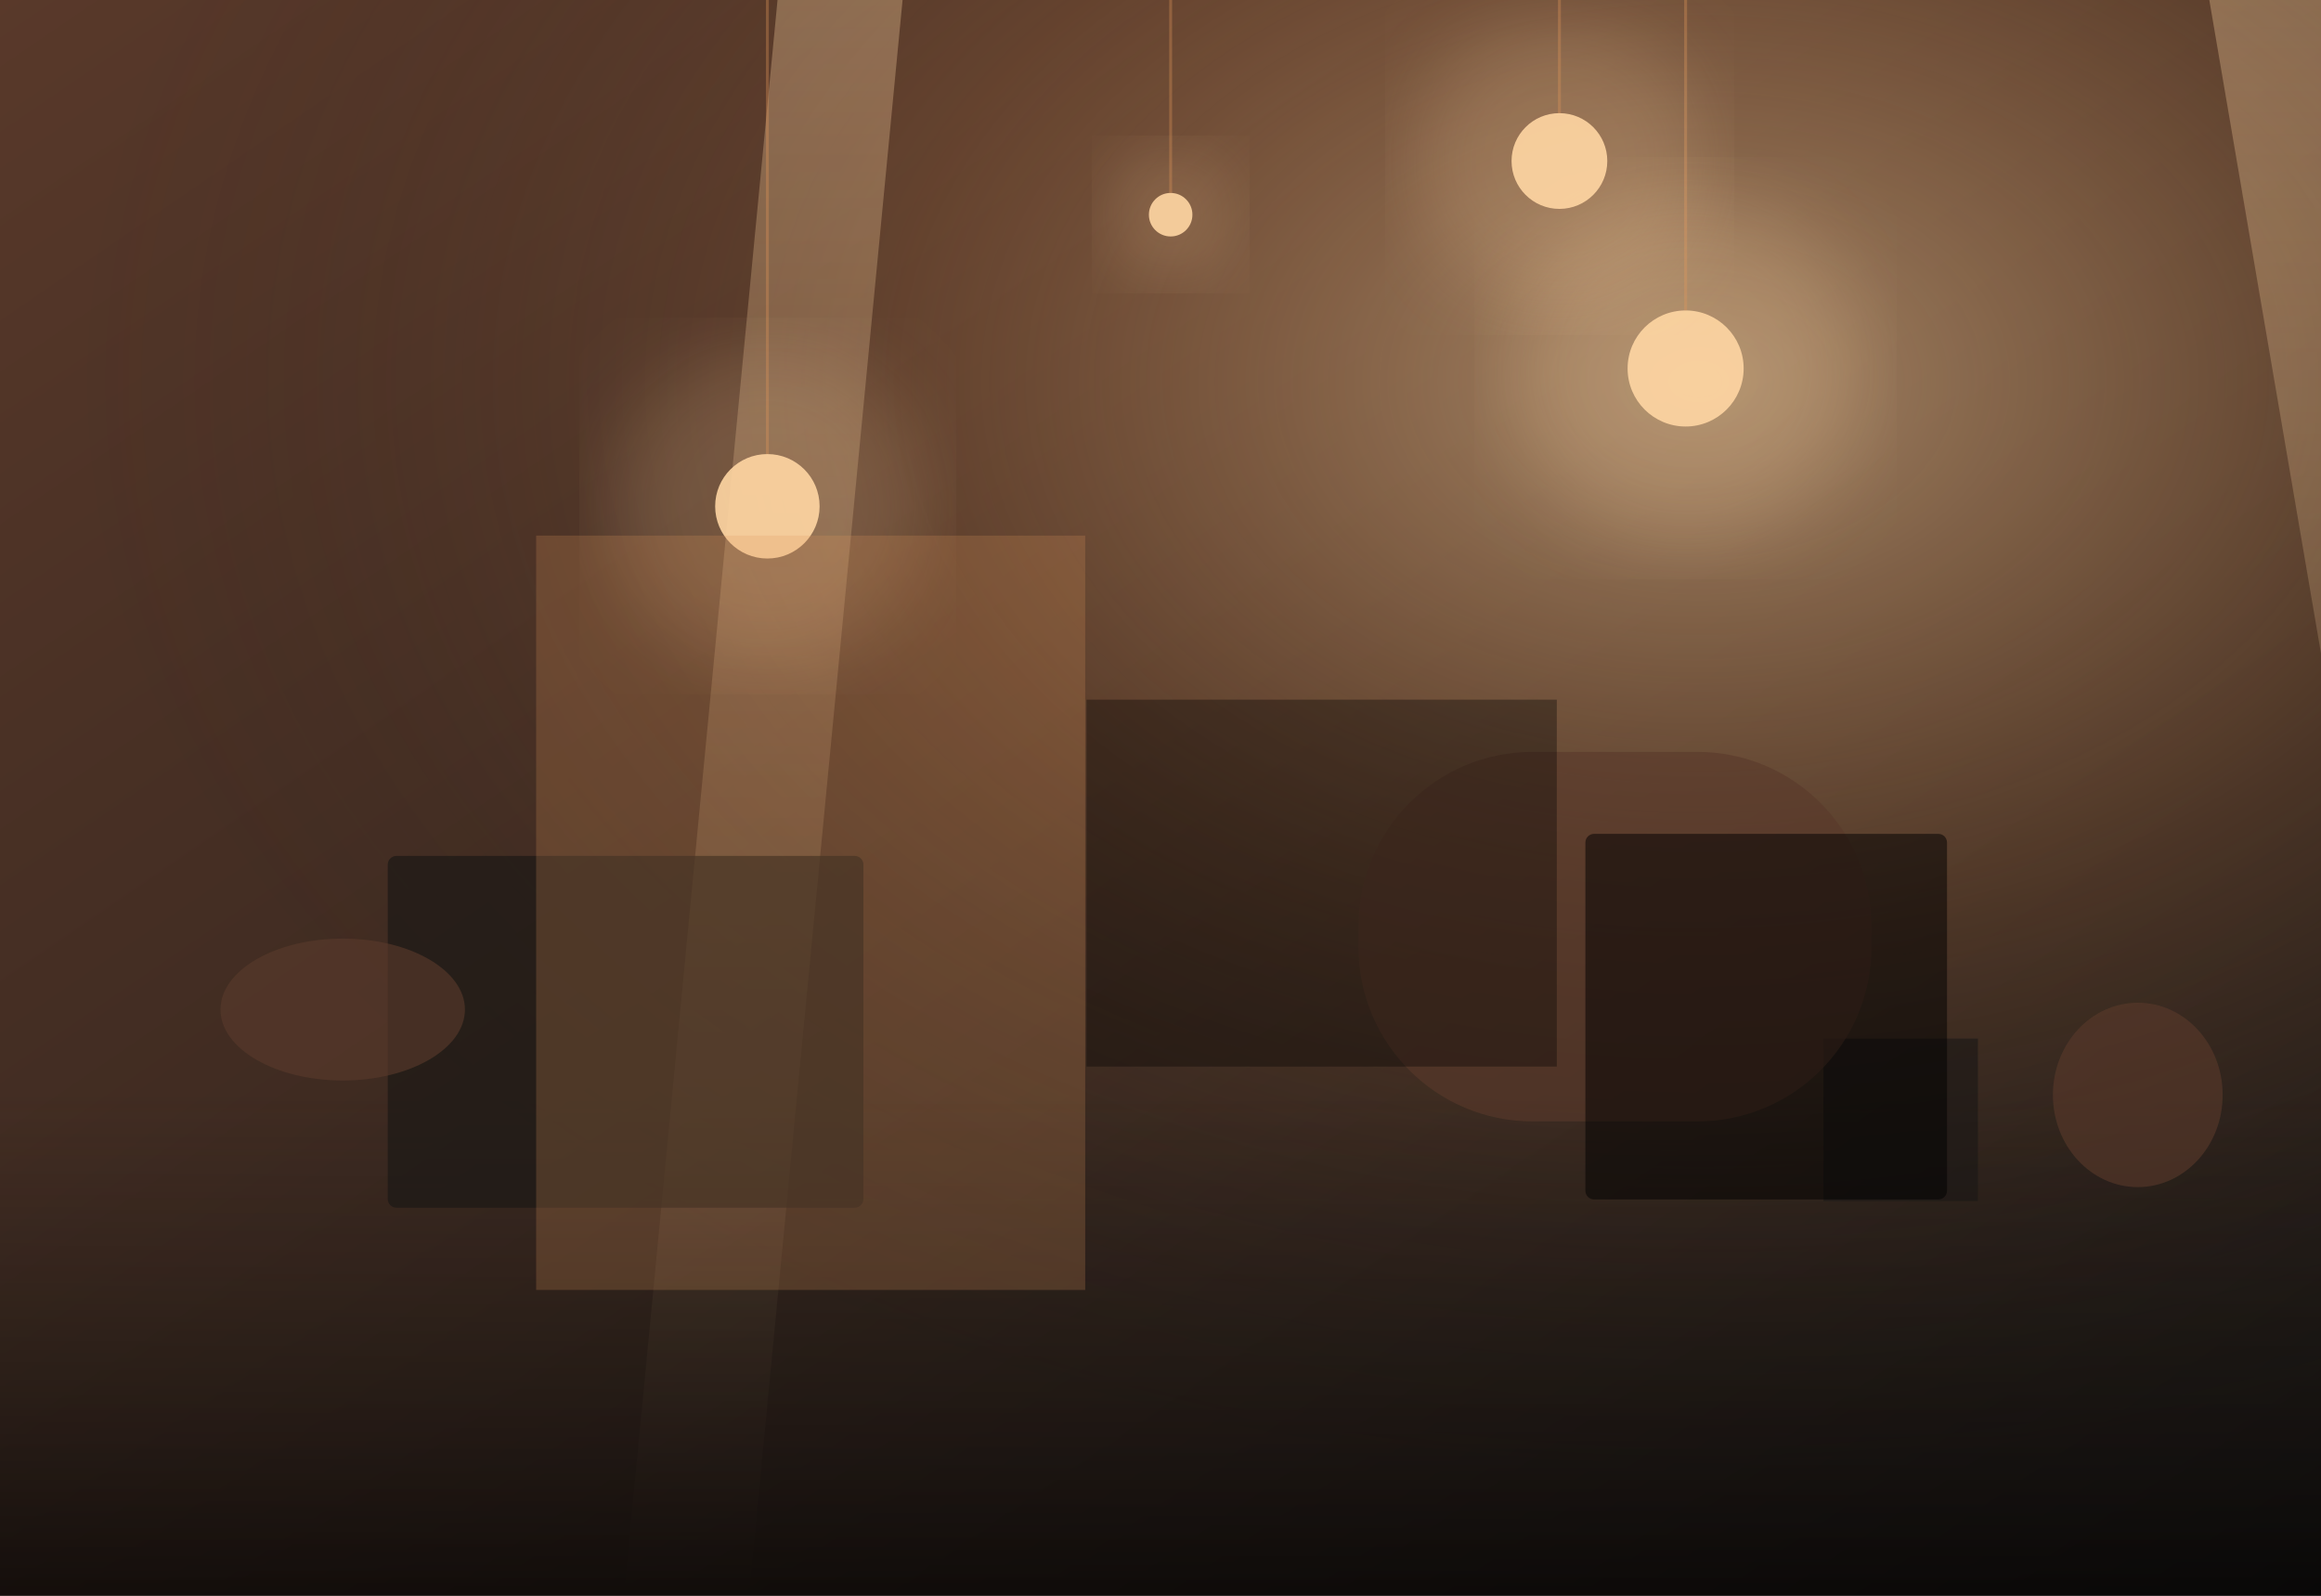
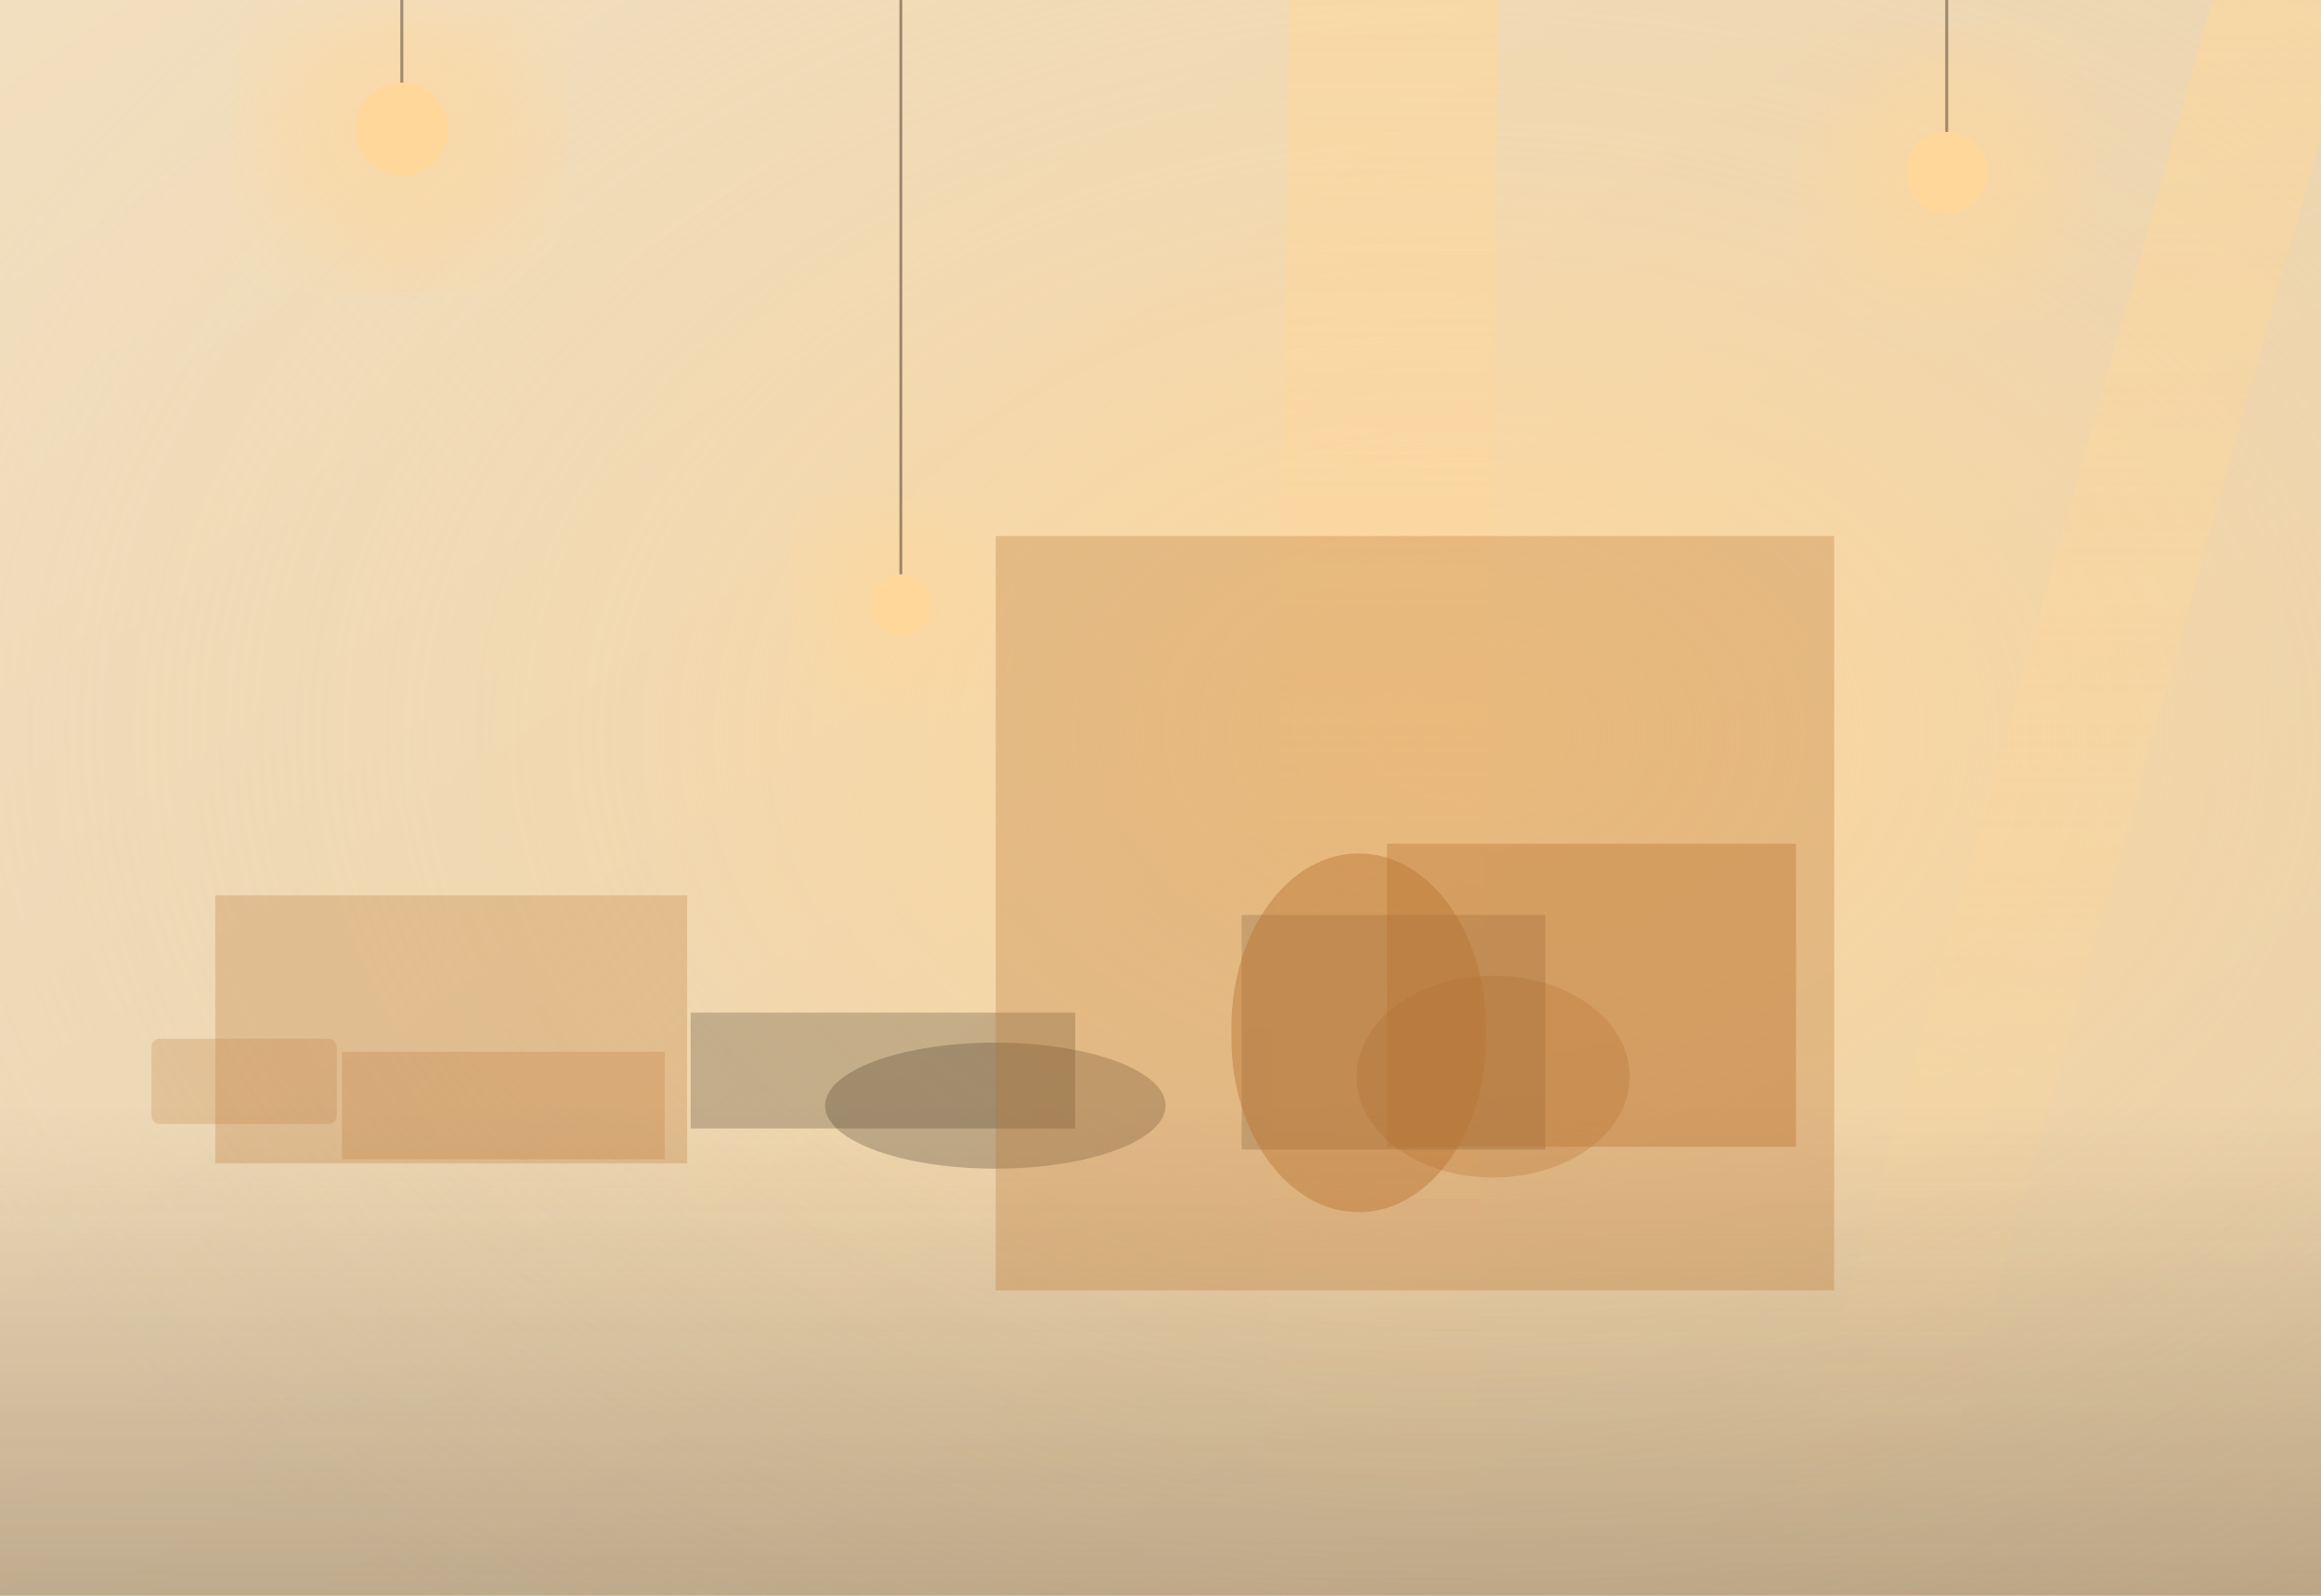
<svg xmlns="http://www.w3.org/2000/svg" viewBox="0 0 1600 1100" width="1600" height="1100" role="img" aria-label="rest-verano placeholder render">
  <defs>
    <linearGradient id="bg" x1="0" y1="0" x2="1" y2="1">
-       <stop offset="0" stop-color="#59392a" />
-       <stop offset="1" stop-color="#1a1715" />
+       <stop offset="0" stop-color="#f2dfbf" />
+       <stop offset="1" stop-color="#e7cfa9" />
    </linearGradient>
-     <radialGradient id="glow" cx="0.73" cy="0.24" r="0.7">
-       <stop offset="0" stop-color="#ffd6a3" stop-opacity="0.55" />
-       <stop offset="0.5" stop-color="#e0955b" stop-opacity="0.18" />
-       <stop offset="1" stop-color="#1a1715" stop-opacity="0" />
+     <radialGradient id="glow" cx="0.63" cy="0.46" r="0.7">
+       <stop offset="0" stop-color="#ffd79a" stop-opacity="0.9" />
+       <stop offset="0.5" stop-color="#ffd79a" stop-opacity="0.25" />
+       <stop offset="1" stop-color="#e7cfa9" stop-opacity="0" />
    </radialGradient>
    <linearGradient id="shaft" x1="0" y1="0" x2="0" y2="1">
-       <stop offset="0" stop-color="#ffd6a3" stop-opacity="0.35" />
-       <stop offset="1" stop-color="#ffd6a3" stop-opacity="0" />
+       <stop offset="0" stop-color="#ffd79a" stop-opacity="0.55" />
+       <stop offset="1" stop-color="#ffd79a" stop-opacity="0" />
    </linearGradient>
    <linearGradient id="floor" x1="0" y1="0" x2="0" y2="1">
-       <stop offset="0" stop-color="#1a1715" stop-opacity="0" />
-       <stop offset="1" stop-color="#000" stop-opacity="0.65" />
+       <stop offset="0" stop-color="#4a3a2a" stop-opacity="0" />
+       <stop offset="1" stop-color="#4a3a2a" stop-opacity="0.28" />
    </linearGradient>
    <filter id="grain">
-       <feTurbulence type="fractalNoise" baseFrequency="0.9" numOctaves="2" seed="105" stitchTiles="stitch" />
+       <feTurbulence type="fractalNoise" baseFrequency="0.9" numOctaves="2" seed="106" stitchTiles="stitch" />
      <feColorMatrix type="saturate" values="0" />
      <feComponentTransfer>
-         <feFuncA type="linear" slope="0.14" />
+         <feFuncA type="linear" slope="0.12" />
      </feComponentTransfer>
      <feBlend in2="SourceGraphic" mode="overlay" />
    </filter>
    <filter id="soft">
      <feGaussianBlur stdDeviation="28" />
    </filter>
  </defs>
  <rect x="0.0" y="0.0" width="1600.0" height="1100.0" fill="url(#bg)" opacity="1.00" rx="0" />
  <rect x="0.0" y="0.0" width="1600.0" height="1100.0" fill="url(#glow)" opacity="1.00" rx="0" />
-   <g transform="translate(1523 0) skewX(9.7)">
-     <rect x="0.0" y="0.0" width="110.0" height="1100.0" fill="url(#shaft)" opacity="0.90" rx="0" />
+   <g transform="translate(889 0) skewX(-0.9)">
+     <rect x="0.0" y="0.0" width="144.3" height="1100.0" fill="url(#shaft)" opacity="0.90" rx="0" />
  </g>
-   <g transform="translate(536 0) skewX(-5.5)">
-     <rect x="0.0" y="0.0" width="86.2" height="1100.0" fill="url(#shaft)" opacity="0.90" rx="0" />
+   <g transform="translate(1525 0) skewX(-15.7)">
+     <rect x="0.0" y="0.0" width="101.5" height="1100.0" fill="url(#shaft)" opacity="0.90" rx="0" />
  </g>
-   <rect x="0.0" y="753.7" width="1600.0" height="346.3" fill="url(#floor)" opacity="1.00" rx="0" />
-   <rect x="1415.2" y="691.2" width="117.0" height="127.1" fill="#59392a" opacity="0.62" rx="120" />
-   <rect x="267.3" y="590.0" width="327.9" height="242.5" fill="#1a1715" opacity="0.68" rx="6" />
-   <rect x="1257.0" y="715.9" width="106.5" height="112.0" fill="#1a1715" opacity="0.62" rx="0" />
-   <rect x="936.5" y="518.3" width="353.6" height="254.7" fill="#59392a" opacity="0.62" rx="120" />
-   <rect x="1092.9" y="574.8" width="249.3" height="252.0" fill="#000" opacity="0.51" rx="6" />
-   <rect x="152.0" y="647.0" width="168.5" height="97.8" fill="#59392a" opacity="0.63" rx="120" />
-   <rect x="749.0" y="482.3" width="324.2" height="252.9" fill="#000" opacity="0.34" rx="0" />
-   <circle cx="1162" cy="254" r="121" fill="#ffd6a3" opacity="0.18" filter="url(#soft)" />
-   <line x1="1162" y1="0" x2="1162" y2="214" stroke="#e0955b" stroke-opacity="0.35" stroke-width="2" />
-   <circle cx="1162" cy="254" r="40" fill="#ffd6a3" opacity="0.9" />
-   <circle cx="807" cy="148" r="45" fill="#ffd6a3" opacity="0.18" filter="url(#soft)" />
-   <line x1="807" y1="0" x2="807" y2="133" stroke="#e0955b" stroke-opacity="0.35" stroke-width="2" />
-   <circle cx="807" cy="148" r="15" fill="#ffd6a3" opacity="0.9" />
-   <circle cx="1075" cy="111" r="100" fill="#ffd6a3" opacity="0.18" filter="url(#soft)" />
-   <line x1="1075" y1="0" x2="1075" y2="78" stroke="#e0955b" stroke-opacity="0.35" stroke-width="2" />
-   <circle cx="1075" cy="111" r="33" fill="#ffd6a3" opacity="0.9" />
-   <circle cx="529" cy="349" r="108" fill="#ffd6a3" opacity="0.18" filter="url(#soft)" />
-   <line x1="529" y1="0" x2="529" y2="313" stroke="#e0955b" stroke-opacity="0.35" stroke-width="2" />
-   <circle cx="529" cy="349" r="36" fill="#ffd6a3" opacity="0.9" />
-   <rect x="369.6" y="369.2" width="378.5" height="520.0" fill="#e0955b" opacity="0.22" rx="0" />
-   <rect x="0.0" y="0.0" width="1600.0" height="1100.0" fill="#000" opacity="0.00" rx="0" />
-   <rect width="1600" height="1100" fill="#1a1715" opacity="0.001" filter="url(#grain)" />
+   <rect x="0.0" y="762.7" width="1600.0" height="337.3" fill="url(#floor)" opacity="1.00" rx="0" />
+   <rect x="935.2" y="672.5" width="188.3" height="139.2" fill="#b9722f" opacity="0.31" rx="120" />
+   <rect x="476.1" y="698.0" width="265.1" height="79.9" fill="#4a3a2a" opacity="0.27" rx="0" />
+   <rect x="104.4" y="716.0" width="127.8" height="58.8" fill="#b9722f" opacity="0.23" rx="6" />
+   <rect x="855.9" y="630.7" width="209.4" height="161.7" fill="#4a3a2a" opacity="0.24" rx="0" />
+   <rect x="235.7" y="725.0" width="222.6" height="74.2" fill="#b9722f" opacity="0.24" rx="0" />
+   <rect x="848.9" y="588.3" width="175.4" height="247.3" fill="#b9722f" opacity="0.44" rx="120" />
+   <rect x="568.8" y="718.7" width="234.7" height="86.9" fill="#4a3a2a" opacity="0.29" rx="120" />
+   <rect x="148.4" y="617.2" width="325.3" height="184.8" fill="#b9722f" opacity="0.27" rx="0" />
+   <rect x="956.1" y="581.6" width="282.0" height="208.9" fill="#b9722f" opacity="0.38" rx="0" />
+   <circle cx="1342" cy="119" r="85" fill="#ffd79a" opacity="0.5" filter="url(#soft)" />
+   <line x1="1342" y1="0" x2="1342" y2="91" stroke="#4a3a2a" stroke-opacity="0.5" stroke-width="2" />
+   <circle cx="1342" cy="119" r="28" fill="#ffd79a" opacity="0.95" />
+   <circle cx="621" cy="417" r="64" fill="#ffd79a" opacity="0.5" filter="url(#soft)" />
+   <line x1="621" y1="0" x2="621" y2="396" stroke="#4a3a2a" stroke-opacity="0.5" stroke-width="2" />
+   <circle cx="621" cy="417" r="21" fill="#ffd79a" opacity="0.95" />
+   <circle cx="277" cy="89" r="97" fill="#ffd79a" opacity="0.5" filter="url(#soft)" />
+   <line x1="277" y1="0" x2="277" y2="57" stroke="#4a3a2a" stroke-opacity="0.5" stroke-width="2" />
+   <circle cx="277" cy="89" r="32" fill="#ffd79a" opacity="0.95" />
+   <rect x="686.4" y="369.5" width="578.0" height="520.0" fill="#b9722f" opacity="0.30" rx="0" />
+   <rect width="1600" height="1100" fill="#e7cfa9" opacity="0.001" filter="url(#grain)" />
</svg>
